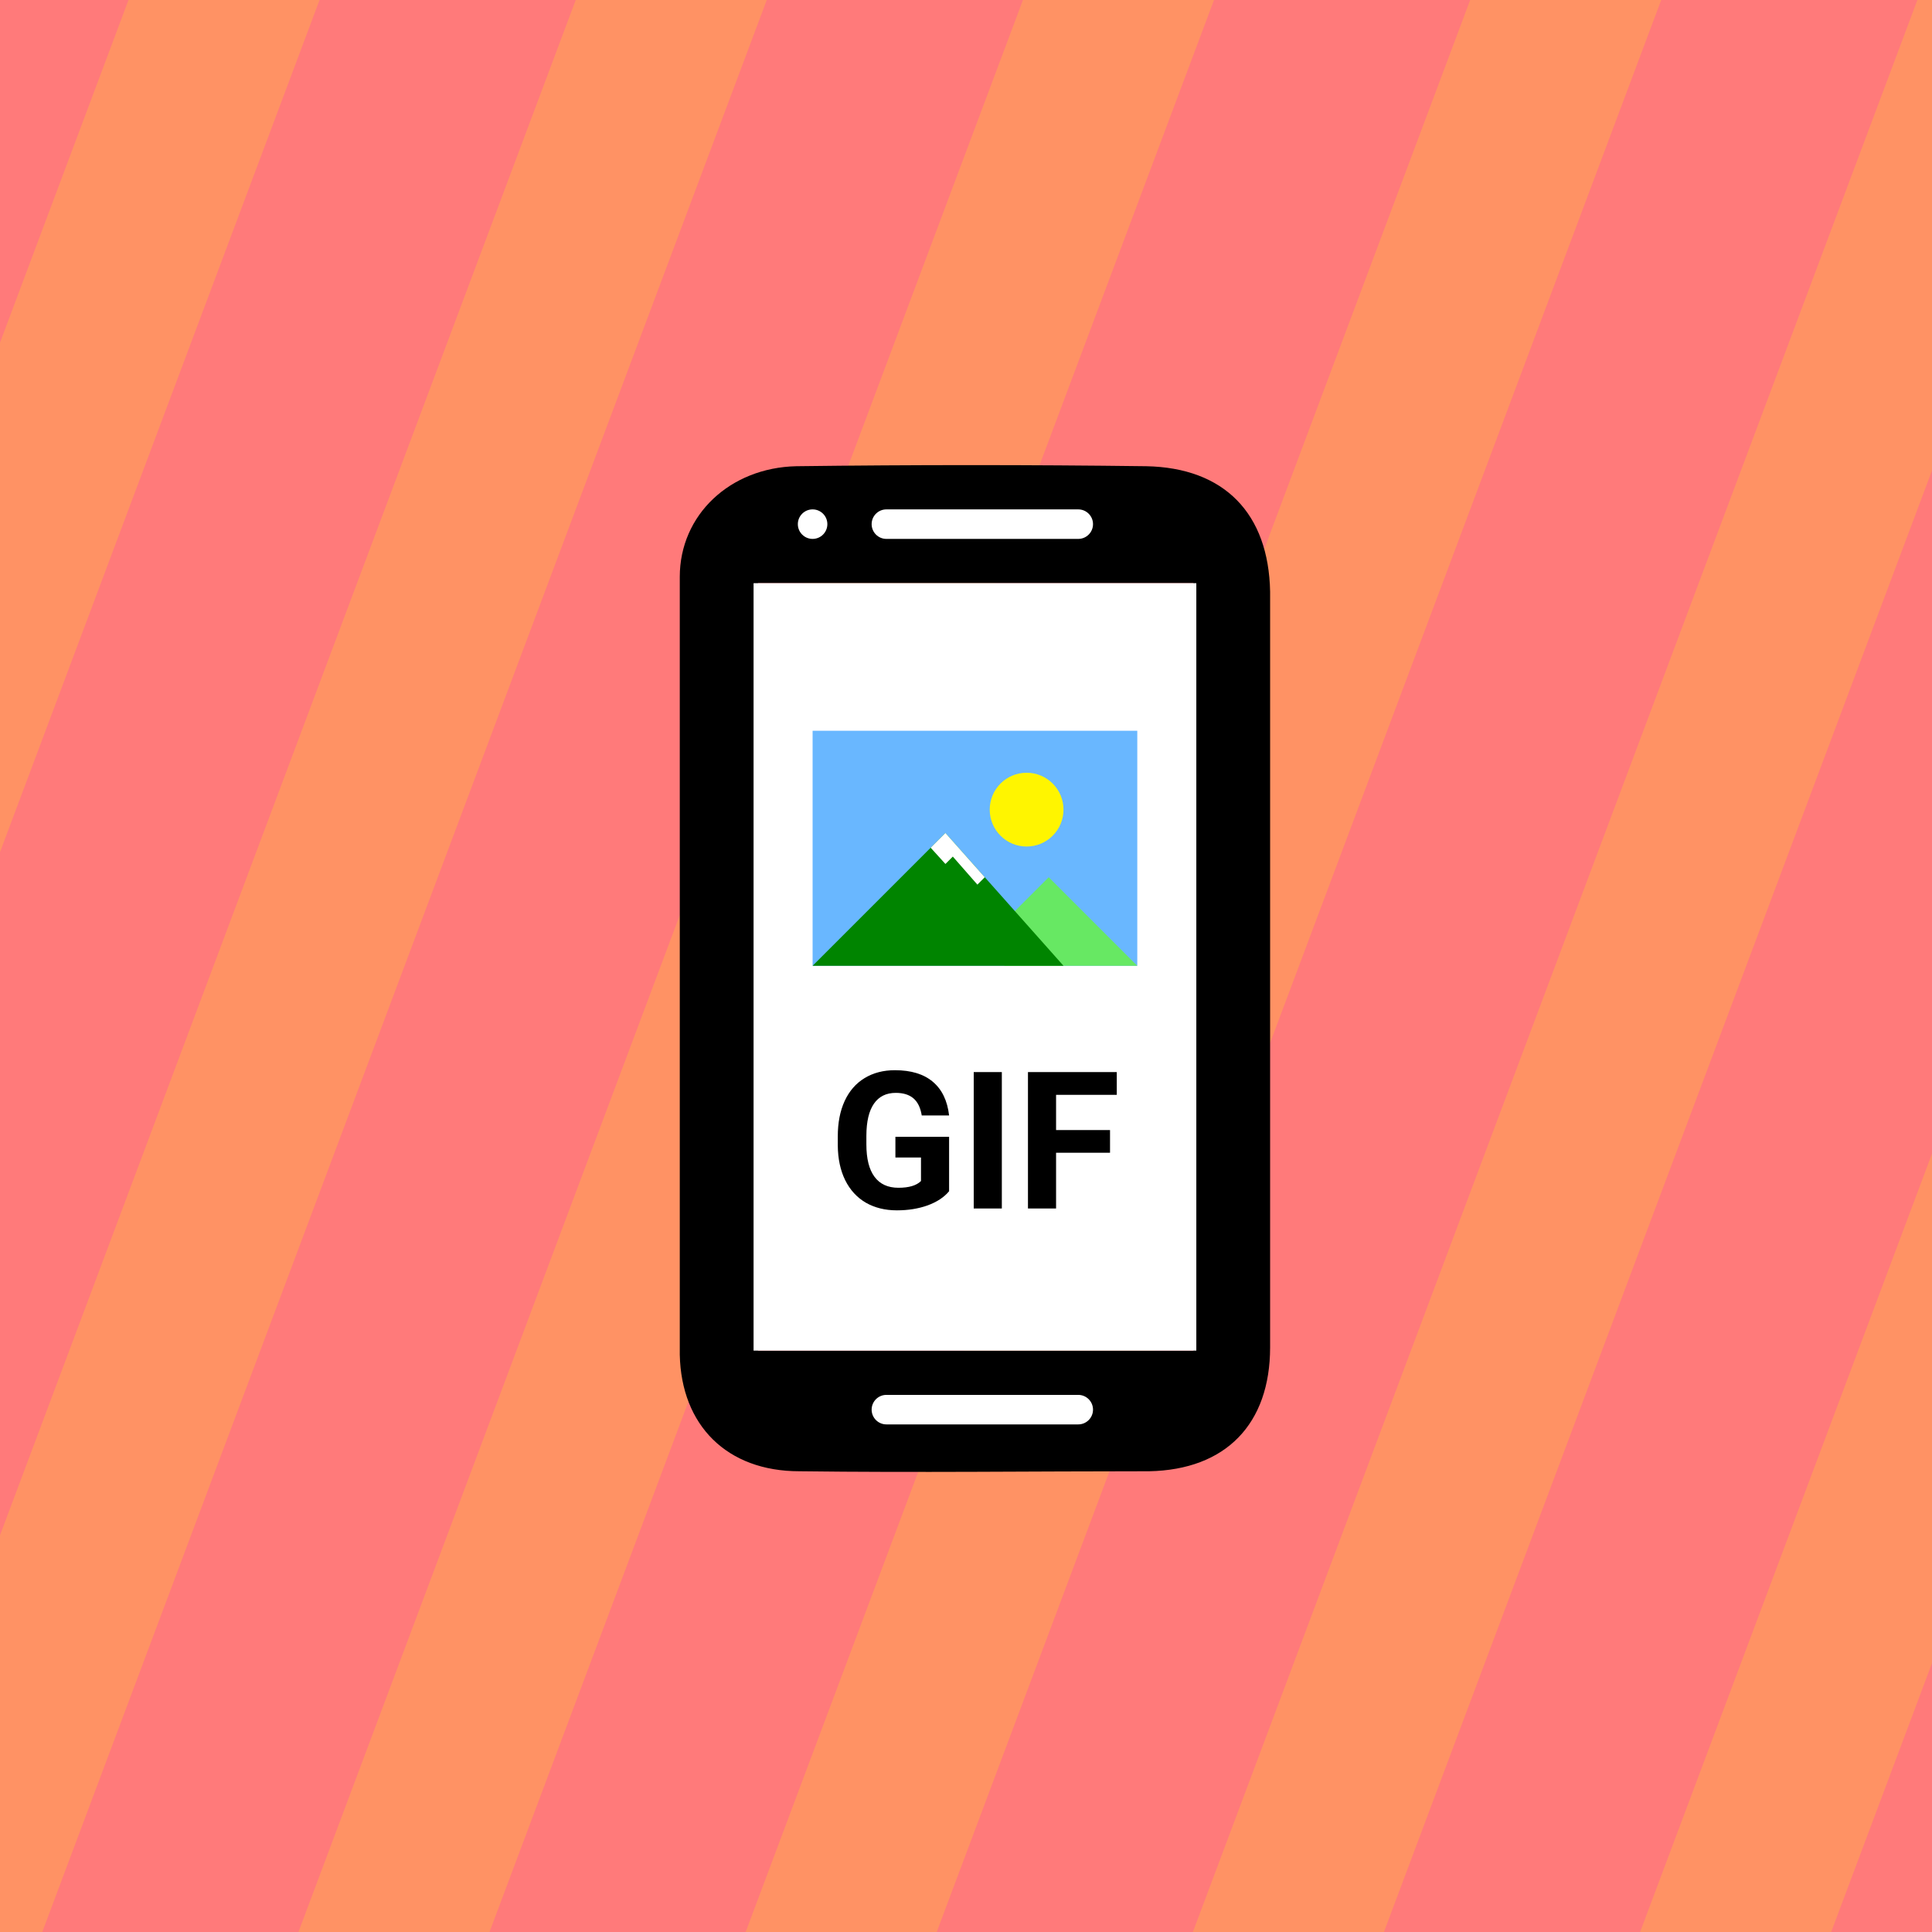
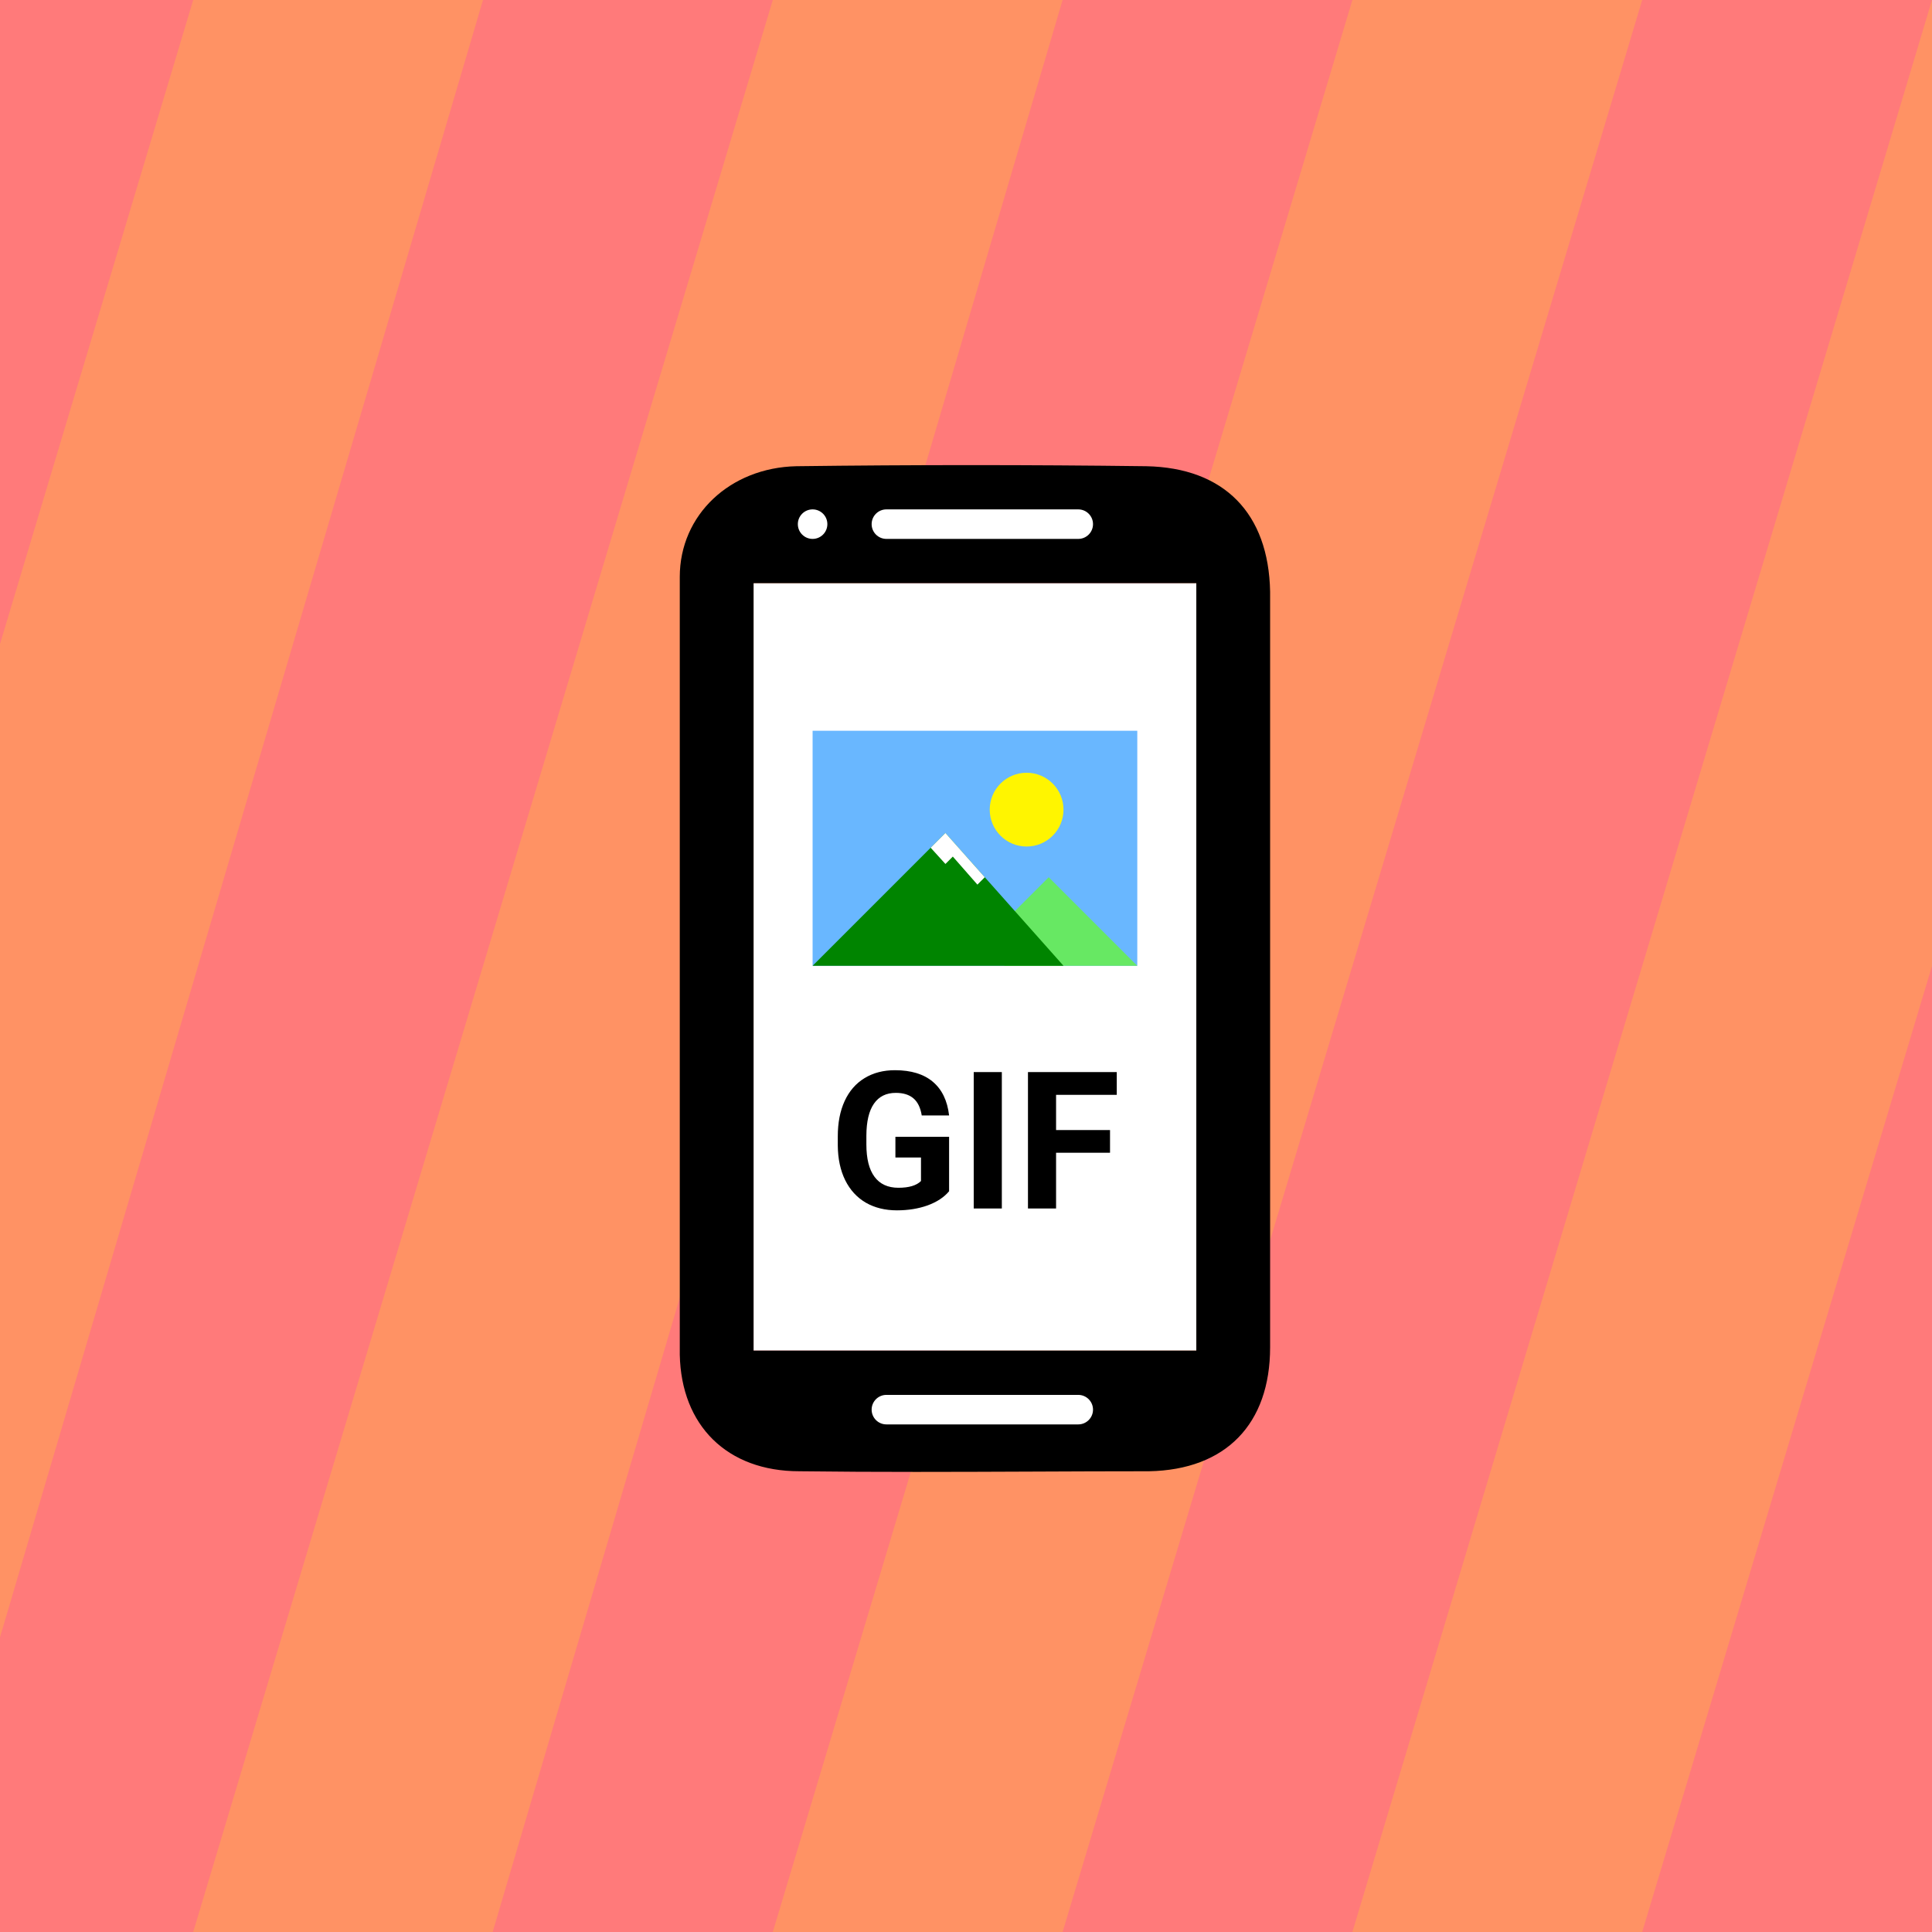
<svg xmlns="http://www.w3.org/2000/svg" width="108" height="108" viewBox="0 0 108 108" fill="none">
  <g clip-path="url(#clip0)">
-     <rect width="108" height="108" fill="#FF7A7A" />
-     <path fill-rule="evenodd" clip-rule="evenodd" d="M44.363 -4L-0.637 116L-10 112.489L35 -7.511L44.363 -4Z" fill="#FF9264" />
-     <path fill-rule="evenodd" clip-rule="evenodd" d="M69.363 -4L24.363 116L15 112.489L60 -7.511L69.363 -4Z" fill="#FF9264" />
-     <path fill-rule="evenodd" clip-rule="evenodd" d="M94.363 -4L49.363 116L40 112.489L85 -7.511L94.363 -4Z" fill="#FF9264" />
-     <path fill-rule="evenodd" clip-rule="evenodd" d="M119.363 -4L74.363 116L65 112.489L110 -7.511L119.363 -4Z" fill="#FF9264" />
-     <path fill-rule="evenodd" clip-rule="evenodd" d="M144.363 -4L99.363 116L90 112.489L135 -7.511L144.363 -4Z" fill="#FF9264" />
-     <path fill-rule="evenodd" clip-rule="evenodd" d="M19.363 -4L-25.637 116L-35 112.489L10 -7.511L19.363 -4Z" fill="#FF9264" />
-     <path fill-rule="evenodd" clip-rule="evenodd" d="M66.71 75.5C66.71 73.52 66.71 42.067 66.71 40.087C68.195 40.087 69.515 40.087 71 40.087C71 40.438 71 64.672 71 65.167C71 68.549 71 71.932 71 75.314C71 79.604 68.525 82.162 64.235 82.244C57.718 82.244 51.2 82.327 44.682 82.244C40.64 82.244 38.083 79.687 38 75.727C38 61.207 38 46.769 38 32.249C38 28.784 40.805 26.144 44.517 26.062C51.035 25.979 57.553 25.979 64.07 26.062C68.442 26.144 70.918 28.702 71 33.074C71 35.384 71 37.612 71 40.087C69.515 40.087 68.195 40.087 66.71 40.087C66.71 37.942 66.71 34.745 66.71 32.6C58.542 32.6 50.54 32.6 42.373 32.6C42.373 44.48 42.373 63.538 42.373 75.5C50.375 75.5 58.377 75.5 66.71 75.5Z" fill="black" />
-     <circle cx="45.425" cy="29.3" r="0.825" fill="white" />
-     <rect x="48.725" y="28.475" width="12.375" height="1.65" rx="0.825" fill="white" />
-     <rect x="48.725" y="77.975" width="12.375" height="1.65" rx="0.825" fill="white" />
-     <path d="M66.875 32.6H42.125V75.5H66.875V32.6Z" fill="white" />
-     <rect x="45.425" y="40.85" width="18.15" height="13.138" fill="#69B7FF" />
-     <path d="M58.625 49.038L56.15 51.513V53.988H63.575L58.625 49.038Z" fill="#67E863" />
-     <path d="M52.85 46.563L45.425 53.988H59.45L52.85 46.563Z" fill="#008400" />
-     <path d="M52.85 48.296L52.025 47.388L52.85 46.563L55.05 49.038L54.637 49.451L53.263 47.883L52.85 48.296Z" fill="white" />
-     <circle cx="57.388" cy="45.259" r="2.062" fill="#FFF500" />
-     <path d="M53.055 66.591C52.772 66.93 52.372 67.193 51.855 67.382C51.339 67.567 50.766 67.659 50.138 67.659C49.478 67.659 48.898 67.516 48.399 67.23C47.903 66.94 47.519 66.521 47.247 65.973C46.978 65.425 46.84 64.781 46.833 64.041V63.522C46.833 62.761 46.961 62.103 47.216 61.548C47.474 60.989 47.844 60.563 48.326 60.27C48.811 59.973 49.378 59.825 50.028 59.825C50.932 59.825 51.639 60.041 52.149 60.474C52.658 60.904 52.96 61.531 53.055 62.354H51.526C51.456 61.918 51.3 61.599 51.059 61.396C50.822 61.194 50.494 61.092 50.075 61.092C49.541 61.092 49.134 61.293 48.855 61.695C48.575 62.096 48.434 62.693 48.431 63.486V63.973C48.431 64.772 48.582 65.376 48.886 65.784C49.19 66.193 49.635 66.397 50.221 66.397C50.812 66.397 51.232 66.272 51.484 66.02V64.706H50.054V63.548H53.055V66.591Z" fill="black" />
-     <path d="M56.003 67.555H54.432V59.93H56.003V67.555Z" fill="black" />
-     <path d="M62.051 64.439H59.035V67.555H57.464V59.93H62.428V61.202H59.035V63.171H62.051V64.439Z" fill="black" />
+     <g clip-path="url(#clip1)">
+       <path d="M0 0H129.6V108H0V0Z" fill="#FF7A7A" />
+       <path d="M108 0L75.6 108H91.8L124.2 0H108Z" fill="#FF9264" />
+       <path d="M75.6 0L43.2 108H59.4L91.8 0H75.6Z" fill="#FF9264" />
+       <path d="M43.2 0L10.8 108H27.54L59.4 0H43.2Z" fill="#FF9264" />
+       <path d="M10.8 0L-21.6 108H-4.86L27 0H10.8Z" fill="#FF9264" />
+     </g>
+     <g clip-path="url(#clip2)">
+       <path d="M66.875 32.6H42.125V75.5H66.875V32.6Z" fill="white" />
+       <path fill-rule="evenodd" clip-rule="evenodd" d="M71 75.314C71 79.604 68.525 82.162 64.235 82.244C62.062 82.244 59.89 82.254 57.718 82.263C53.373 82.281 49.028 82.299 44.682 82.244C40.64 82.244 38.083 79.687 38 75.727V32.249C38 28.784 40.805 26.144 44.517 26.062C51.035 25.979 57.553 25.979 64.07 26.062C68.442 26.144 70.918 28.702 71 33.074V75.314ZM66.875 75.5H42.125V32.6H66.875V75.5Z" fill="black" />
+       <circle cx="45.425" cy="29.3" r="0.825" fill="white" />
+       <rect x="48.725" y="28.475" width="12.375" height="1.65" rx="0.825" fill="white" />
+       <rect x="48.725" y="77.975" width="12.375" height="1.65" rx="0.825" fill="white" />
+       <rect x="45.425" y="40.85" width="18.15" height="13.138" fill="#69B7FF" />
+       <path d="M58.625 49.038L56.15 51.513V53.988H63.575L58.625 49.038Z" fill="#67E863" />
+       <path d="M52.85 46.563L45.425 53.988H59.45L52.85 46.563Z" fill="#008400" />
+       <path d="M52.85 48.296L52.025 47.388L52.85 46.563L55.05 49.038L54.638 49.451L53.263 47.883L52.85 48.296Z" fill="white" />
+       <ellipse cx="57.388" cy="45.259" rx="2.062" ry="2.062" fill="#FFF500" />
+       <path d="M53.055 66.591C52.772 66.93 52.372 67.193 51.855 67.382C51.339 67.567 50.766 67.659 50.138 67.659C49.478 67.659 48.898 67.516 48.399 67.23C47.903 66.94 47.519 66.521 47.247 65.973C46.978 65.425 46.84 64.781 46.833 64.041V63.522C46.833 62.761 46.961 62.103 47.216 61.548C47.474 60.989 47.844 60.563 48.326 60.27C48.811 59.973 49.378 59.825 50.028 59.825C50.932 59.825 51.639 60.041 52.149 60.474C52.658 60.904 52.96 61.531 53.055 62.354H51.526C51.456 61.918 51.3 61.599 51.059 61.396C50.822 61.194 50.494 61.092 50.075 61.092C49.541 61.092 49.134 61.293 48.855 61.695C48.575 62.096 48.434 62.693 48.431 63.486V63.973C48.431 64.772 48.582 65.376 48.886 65.784C49.19 66.193 49.635 66.397 50.221 66.397C50.812 66.397 51.232 66.272 51.484 66.02V64.706H50.054V63.548H53.055V66.591Z" fill="black" />
+       <path d="M56.003 67.555H54.432V59.93H56.003V67.555Z" fill="black" />
+       <path d="M62.051 64.439H59.035V67.555H57.464V59.93H62.428V61.202H59.035V63.171H62.051V64.439Z" fill="black" />
+     </g>
  </g>
  <defs>
    <clipPath id="clip0">
-       <path d="M0 0H108V108H0V0Z" fill="white" />
+       <rect width="108" height="108" fill="white" />
+     </clipPath>
+     <clipPath id="clip1">
+       <path d="M0 0H129.6V108H0V0Z" fill="white" />
+     </clipPath>
+     <clipPath id="clip2">
+       <path d="M38 26H71V82.925H38V26Z" fill="white" />
    </clipPath>
  </defs>
</svg>
